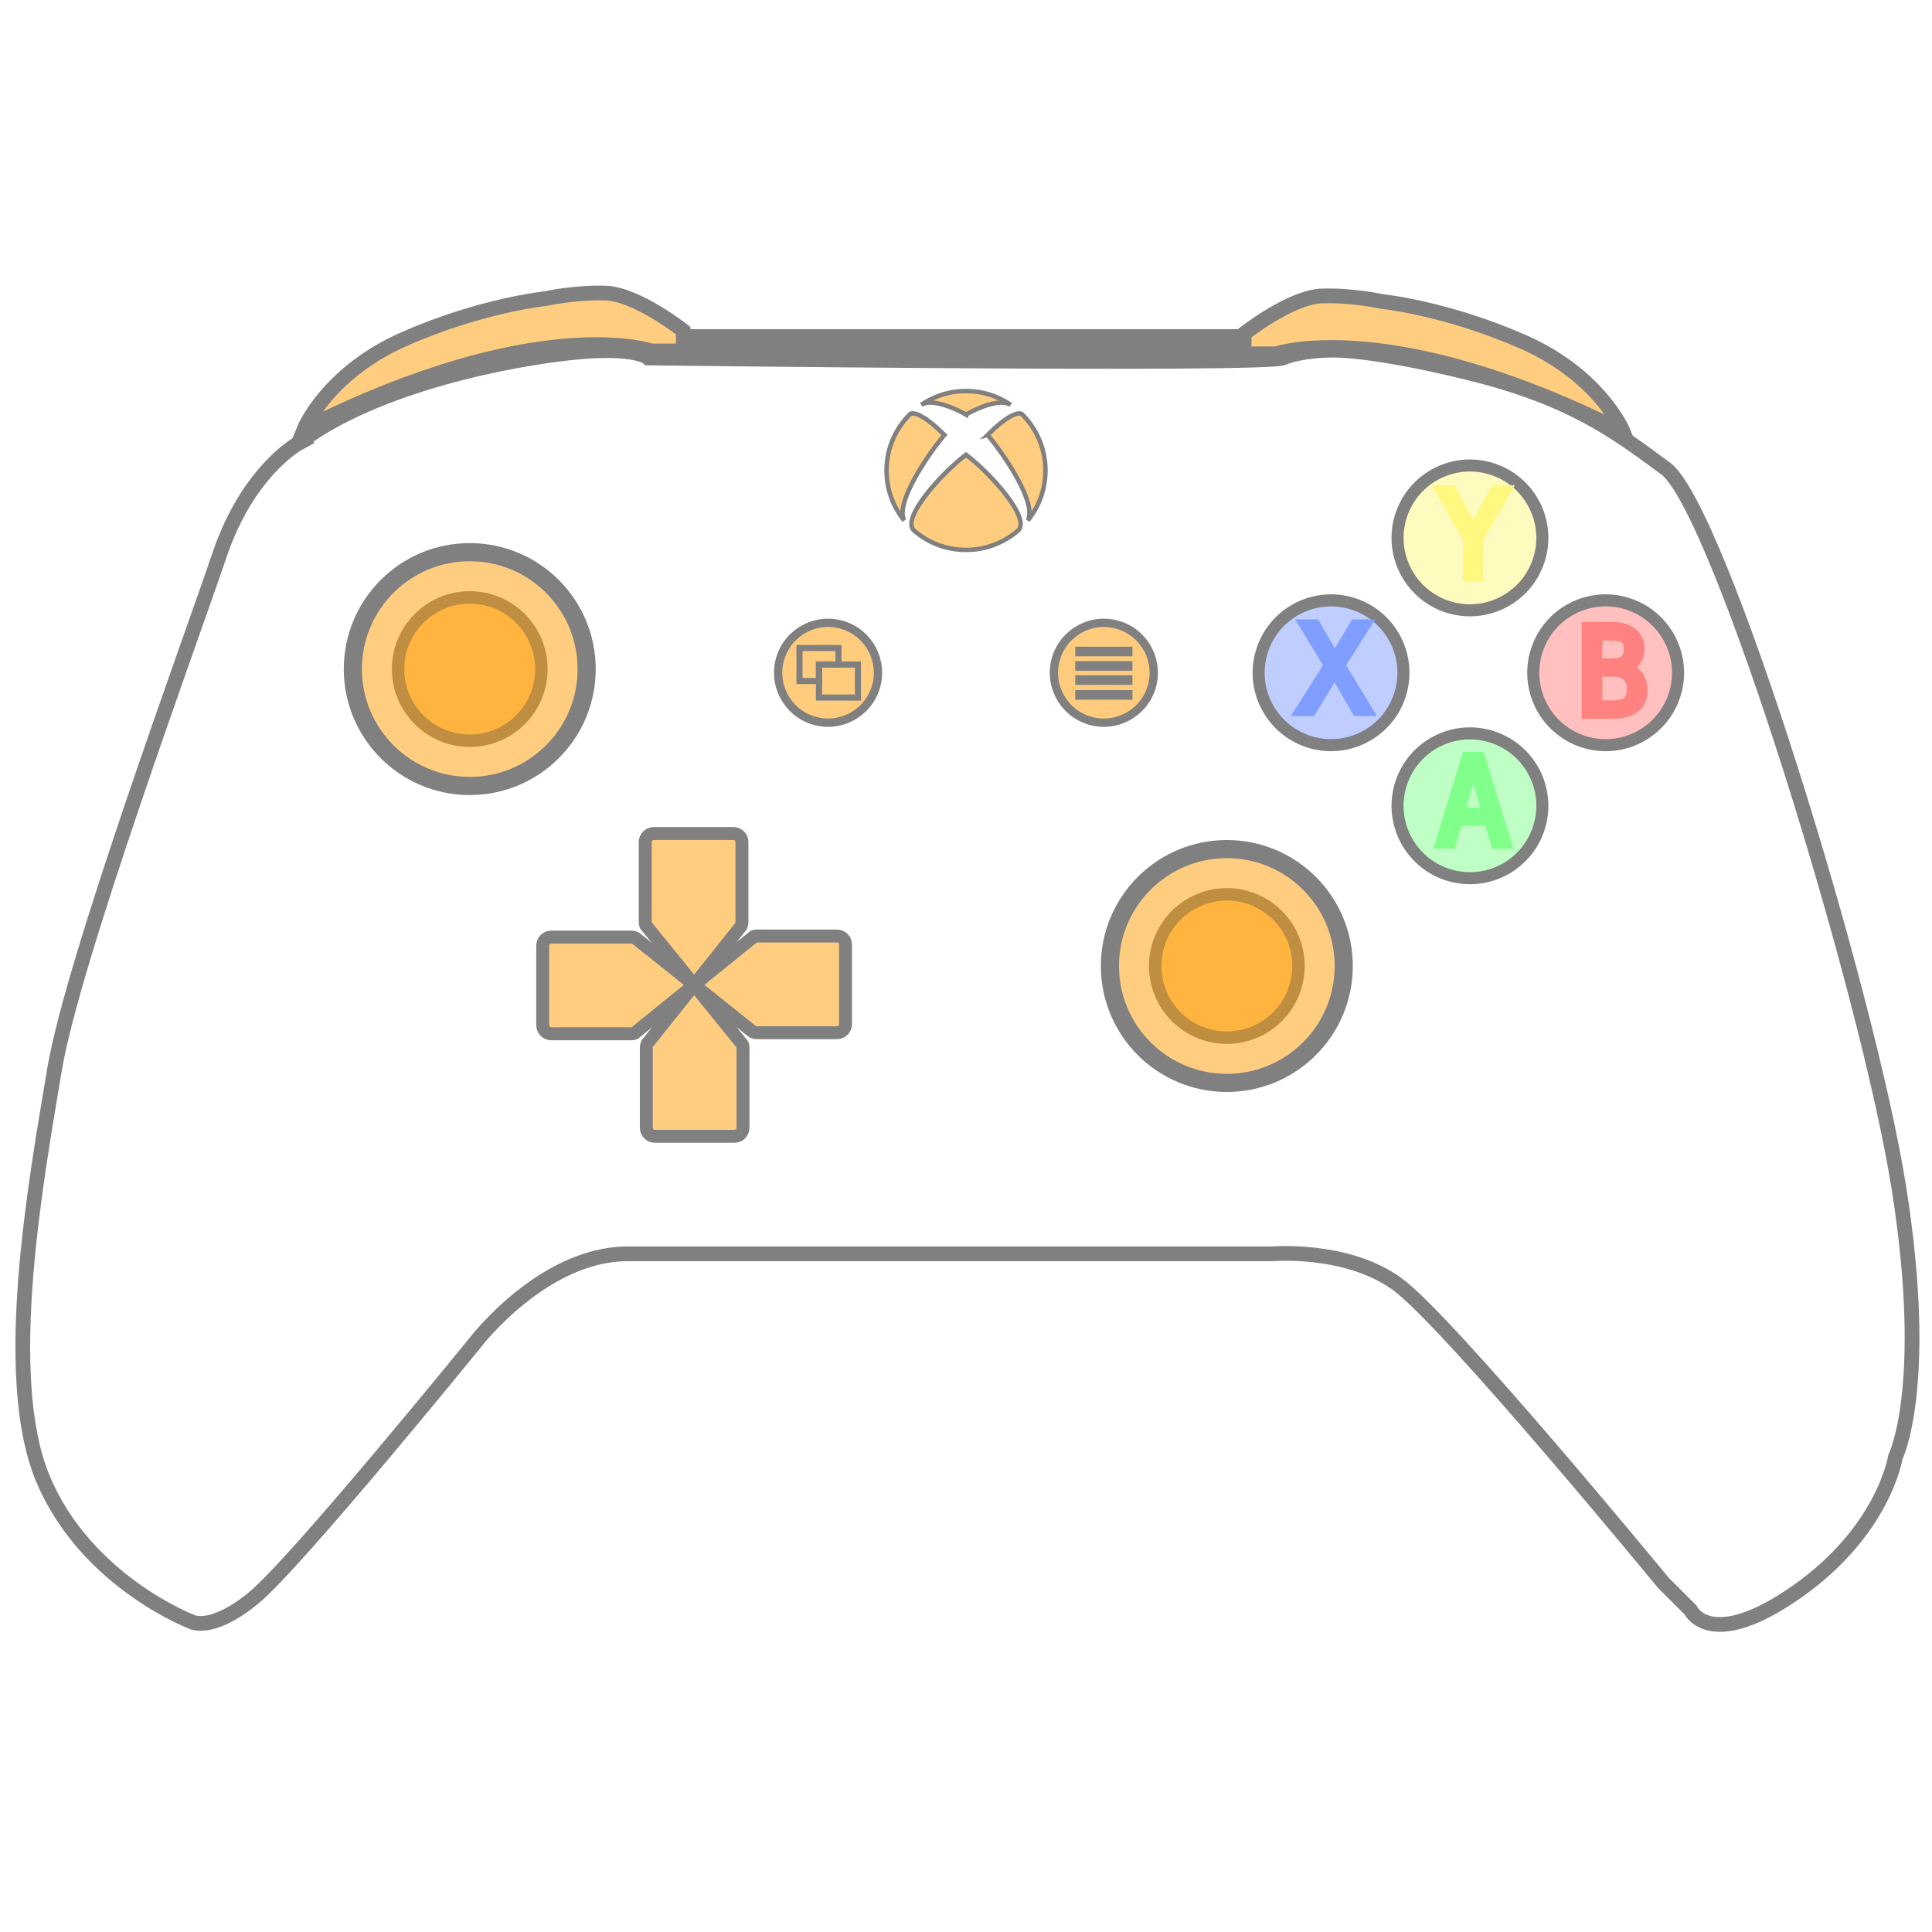
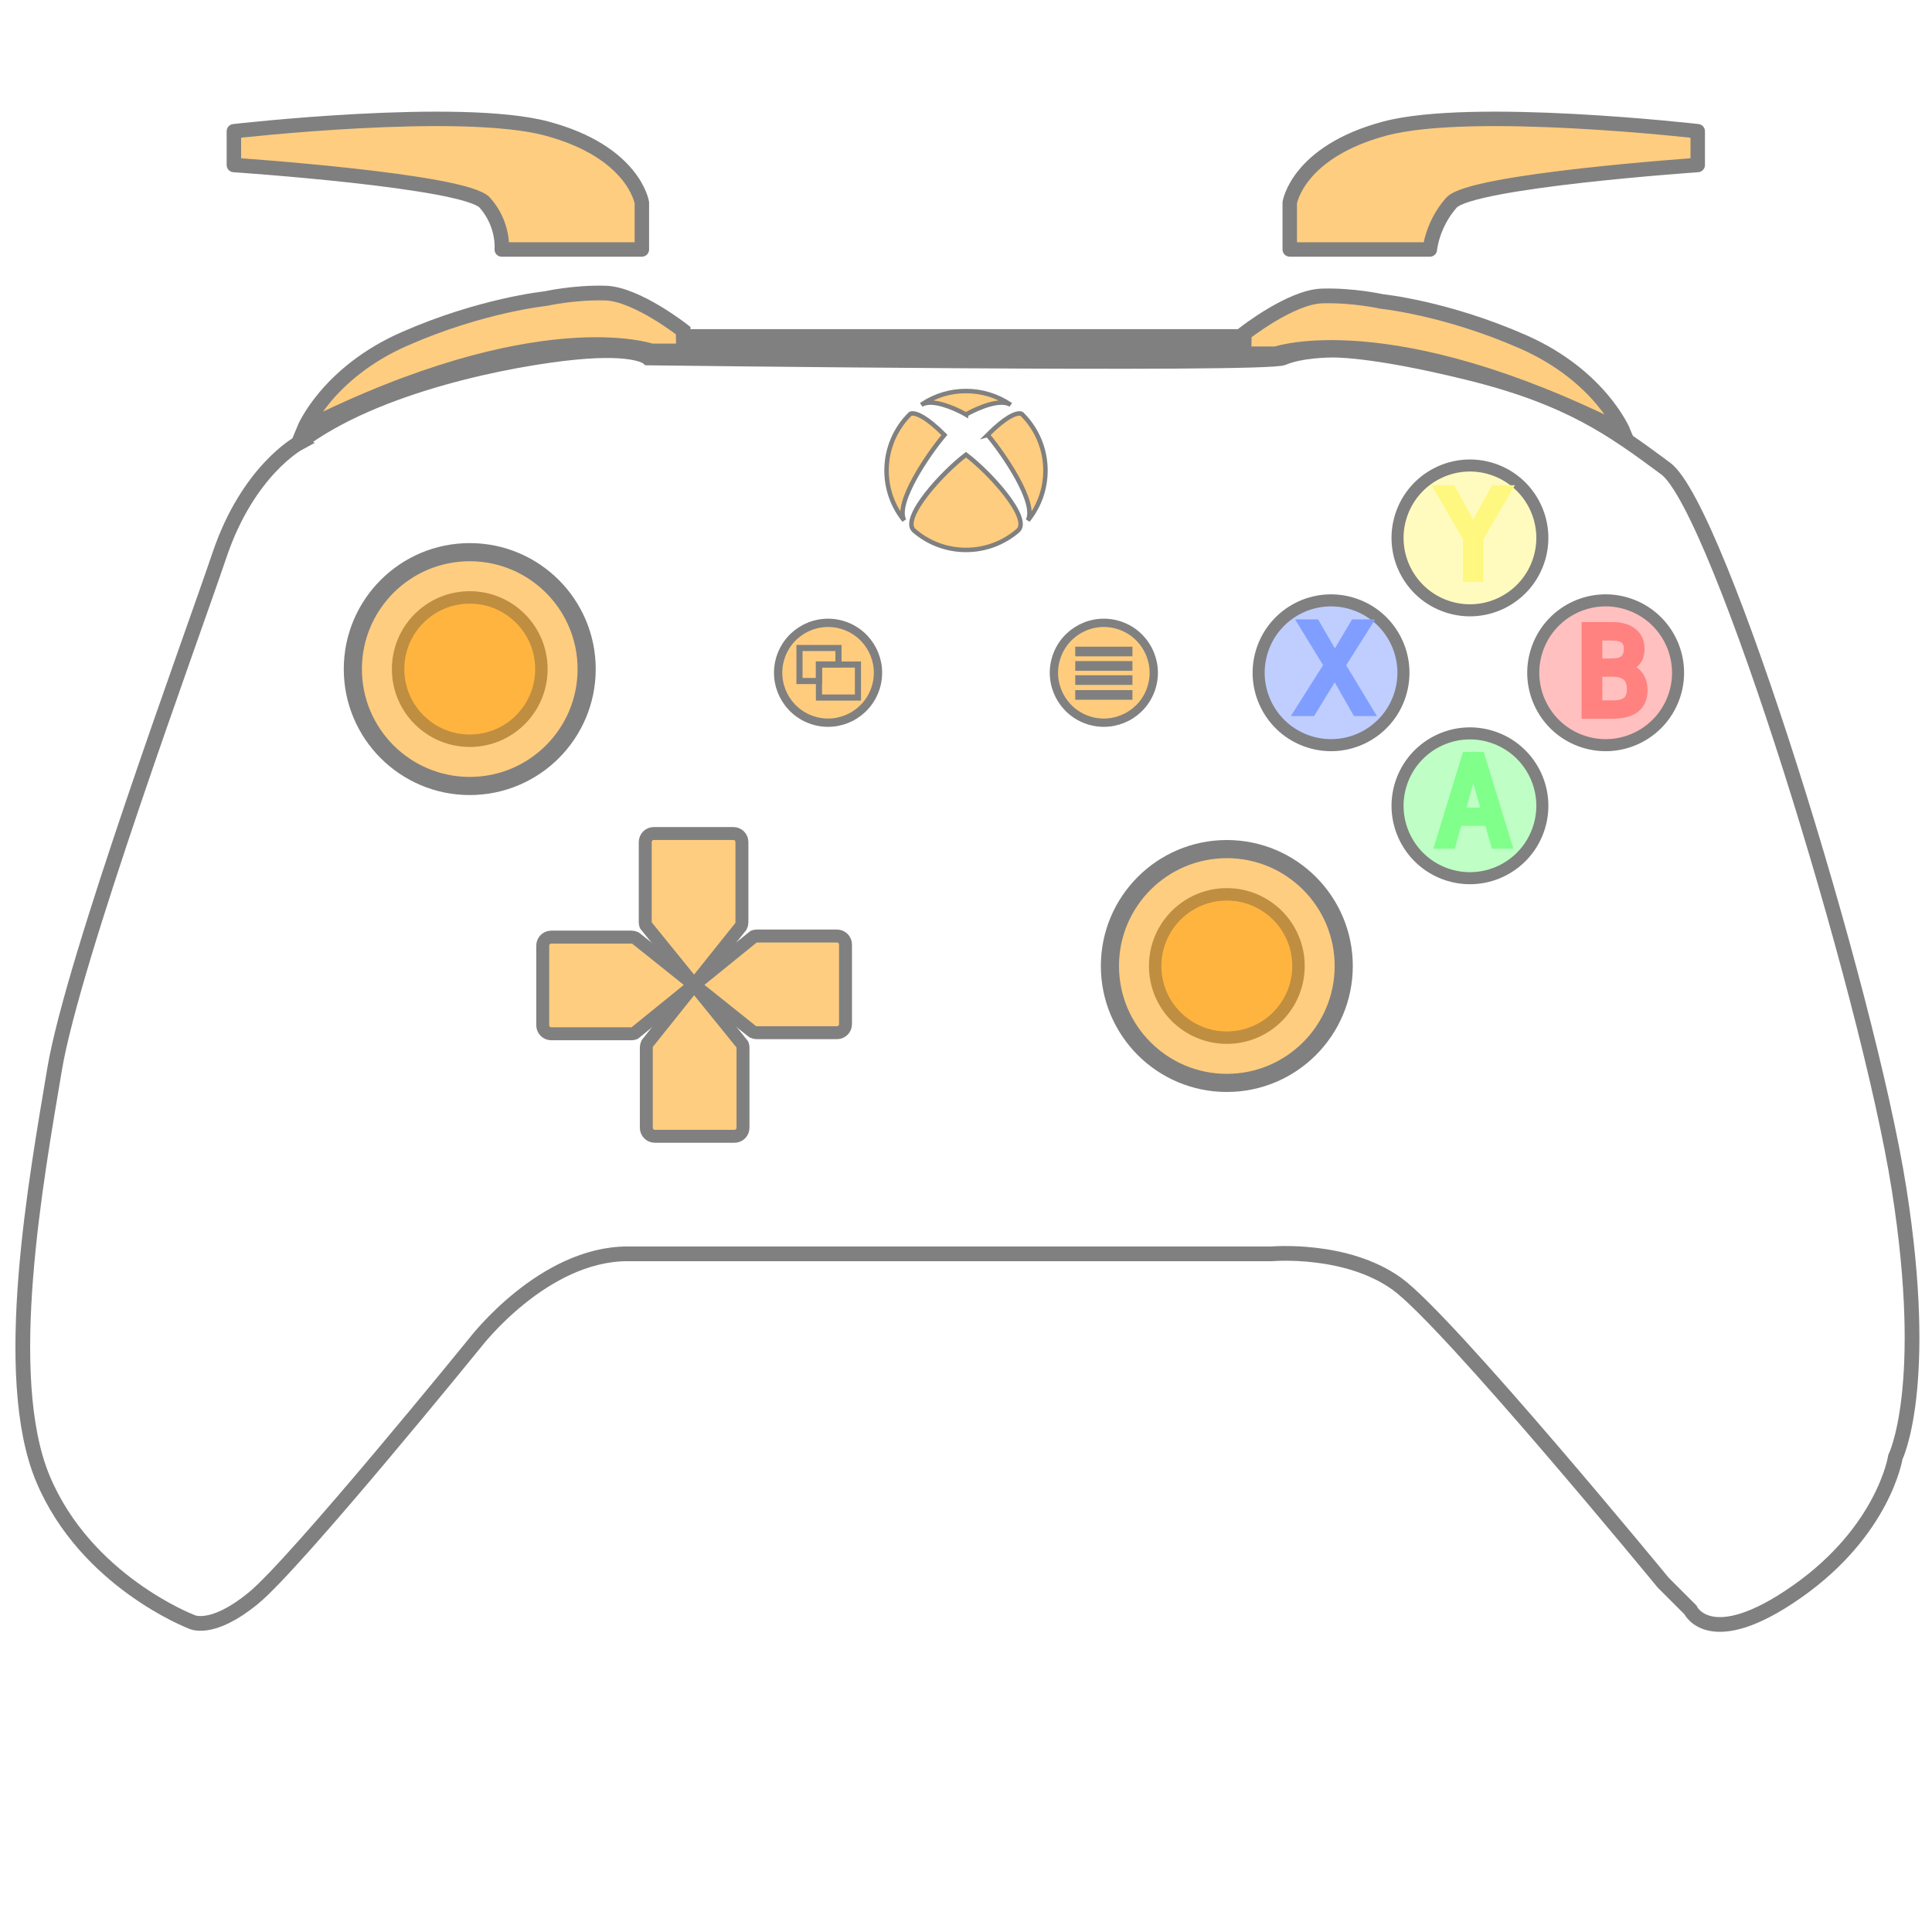
<svg xmlns="http://www.w3.org/2000/svg" width="1024" height="1024" viewBox="0 0 270.933 270.933" version="1.1" id="svg1" xml:space="preserve">
  <defs id="defs1">
    <rect x="915.968" y="118.818" width="71.583" height="85.705" id="rect17" />
    <rect x="915.968" y="118.818" width="10.569" height="21.223" id="rect17-9" />
    <rect x="915.968" y="118.818" width="10.569" height="21.223" id="rect17-9-5" />
    <rect x="915.968" y="118.818" width="71.583" height="85.705" id="rect17-2" />
  </defs>
  <g id="layer1" style="opacity:1">
    <g id="svg-gamepad_base_frame" style="opacity:1">
      <path style="opacity:1;mix-blend-mode:darken;fill:none;fill-opacity:1;stroke:#808080;stroke-width:2.065;stroke-linejoin:miter;stroke-dasharray:none;stroke-opacity:1;paint-order:normal" d="m 41.908,62.133 c 0,0 -7.106,3.826 -11.115,15.67 C 26.785,89.647 10.204,134.652 7.653,149.958 5.102,165.263 0,192.959 6.013,207.353 c 6.013,14.394 20.772,20.043 20.772,20.043 0,0 2.733,1.64 8.746,-3.28 6.013,-4.92 31.158,-35.895 31.158,-35.895 0,0 9.475,-12.39 21.318,-12.39 11.844,0 90.375,0 90.375,0 0,0 10.386,-0.911 17.492,4.191 7.106,5.102 37.353,41.908 37.353,41.908 l 3.826,3.826 c 0,0 2.733,6.013 14.941,-2.551 12.208,-8.564 13.804,-18.864 13.804,-18.864 0,0 4.896,-9.792 0.515,-37.622 -4.381,-27.83 -25.253,-95.471 -32.726,-101.011 -7.473,-5.54 -13.572,-9.953 -27.602,-13.415 -14.03,-3.462 -19.314,-3.189 -19.314,-3.189 0,0 -4.191,0 -6.742,1.093 -2.551,1.093 -89.034,0 -89.034,0 0,0 -1.611,-1.625 -10.243,-0.788 -8.632,0.837 -27.889,4.444 -38.746,12.723 z" id="path18" />
-       <rect style="opacity:1;mix-blend-mode:darken;fill:none;fill-opacity:1;stroke:#808080;stroke-width:2.072;stroke-linejoin:miter;stroke-dasharray:none;stroke-opacity:1;paint-order:normal" id="rect19" width="74.807" height="1.542" x="97.801" y="47.195" ry="0" />
+       <rect style="opacity:1;mix-blend-mode:darken;fill:none;fill-opacity:1;stroke:#808080;stroke-width:2.081;stroke-linejoin:miter;stroke-dasharray:none;stroke-opacity:1;paint-order:normal" id="rect19" width="75.585" height="1.539" x="97.341" y="47.197" ry="0" />
    </g>
    <path style="opacity:1;mix-blend-mode:darken;fill:#ff9c00;fill-opacity:0.497;stroke:#808080;stroke-width:2.065;stroke-linejoin:miter;stroke-dasharray:none;stroke-opacity:1;paint-order:normal" d="m 42.646,60.169 c 0,0 3.221,-7.859 14.044,-12.626 10.823,-4.767 19.842,-5.669 19.842,-5.669 0,0 3.994,-0.902 8.375,-0.773 4.381,0.129 10.898,5.26 10.898,5.26 l 0.053,2.857 H 91.348 c 0,0 -15.847,-5.54 -48.702,10.951 z" id="svg-gamepad-btn-lb" />
    <path style="opacity:1;mix-blend-mode:darken;fill:#ff9c00;fill-opacity:0.497;stroke:#808080;stroke-width:2.065;stroke-linejoin:miter;stroke-dasharray:none;stroke-opacity:1;paint-order:normal" d="m 227.652,60.572 c 0,0 -3.221,-7.859 -14.044,-12.626 -10.823,-4.767 -19.841,-5.669 -19.841,-5.669 0,0 -3.994,-0.902 -8.375,-0.773 -4.381,0.129 -10.898,5.26 -10.898,5.26 l -0.053,2.857 h 4.509 c 0,0 15.847,-5.54 48.702,10.951 z" id="svg-gamepad-btn-rb" />
-     <g id="svg-gamepad-g-leftstick" style="opacity:1;mix-blend-mode:darken;stroke-linejoin:miter;paint-order:normal">
+     <g id="svg-gamepad-leftstick-g" style="opacity:1;mix-blend-mode:darken;stroke-linejoin:miter;paint-order:normal">
      <ellipse style="opacity:1;fill:#ff9c00;fill-opacity:0.503;stroke:#808080;stroke-width:1.743;stroke-linejoin:miter;stroke-dasharray:none;stroke-opacity:1;paint-order:normal" id="svg-gamepad-leftstick" cx="65.875" cy="93.828" rx="10.049" ry="10.049" />
      <circle style="display:inline;opacity:1;fill:#ff9c00;fill-opacity:0.503;stroke:#808080;stroke-width:2.543;stroke-linejoin:miter;stroke-dasharray:none;stroke-opacity:1;paint-order:normal" id="svg-gamepad-btn-leftstick" cx="65.875" cy="93.828" r="16.394" />
    </g>
-     <g id="svg-gamepad-g-rightstick" transform="translate(106.1682,41.63848)" style="opacity:1;mix-blend-mode:darken;stroke-linejoin:miter;paint-order:normal">
+     <g id="svg-gamepad-rightstick-g" transform="translate(106.1682,41.63848)" style="opacity:1;mix-blend-mode:darken;stroke-linejoin:miter;paint-order:normal">
      <circle style="opacity:1;fill:#ff9c00;fill-opacity:0.503;stroke:#808080;stroke-width:1.743;stroke-linejoin:miter;stroke-dasharray:none;stroke-opacity:1;paint-order:normal" id="svg-gamepad-rightstick" cx="65.875" cy="93.828" r="10.049" />
      <circle style="fill:#ff9c00;fill-opacity:0.503;stroke:#808080;stroke-width:2.543;stroke-linejoin:miter;stroke-dasharray:none;stroke-opacity:1;paint-order:normal" id="svg-gamepad-btn-rightstick" cx="65.875" cy="93.828" r="16.394" />
    </g>
    <path d="m 128.135,74.365 a 11.093,11.093 0 0 0 7.332,2.755 11.105,11.105 0 0 0 7.337,-2.755 c 1.743,-1.775 -4.008,-8.086 -7.337,-10.601 -3.326,2.515 -9.081,8.826 -7.334,10.601 z m 10.362,-13.376 c 2.321,2.75 6.948,9.577 5.641,11.989 a 11.089,11.089 0 0 0 2.47,-6.996 11.095,11.095 0 0 0 -3.315,-7.925 c 0,0 -0.026,-0.02 -0.076,-0.039 a 0.764,0.764 0 0 0 -0.261,-0.042 c -0.55,0 -1.844,0.403 -4.462,3.014 z m -10.78,-2.971 c -0.053,0.019 -0.076,0.038 -0.08,0.039 a 11.101,11.101 0 0 0 -3.313,7.925 c 0,2.651 0.927,5.082 2.47,6.995 -1.299,-2.42 3.325,-9.241 5.647,-11.988 -2.618,-2.613 -3.914,-3.014 -4.462,-3.014 a 0.673,0.673 0 0 0 -0.261,0.043 v -0.002 z m 7.749,0.116 c 0,0 -2.734,-1.6 -4.869,-1.676 -0.839,-0.03 -1.352,0.274 -1.413,0.314 1.992,-1.337 4.109,-1.937 6.269,-1.937 h 0.013 c 2.167,0 4.276,0.599 6.282,1.935 -0.062,-0.042 -0.57,-0.345 -1.411,-0.314 -2.136,0.076 -4.871,1.671 -4.871,1.671 v 0.004 z" p-id="7437" id="svg-gamepad-btn-guide" style="opacity:1;mix-blend-mode:darken;fill:#ff9c00;fill-opacity:0.5;stroke:#808080;stroke-width:0.626;stroke-linejoin:miter;stroke-opacity:1;paint-order:normal;stroke-dasharray:none" />
    <g id="svg-gamepad-btn-select-g" style="opacity:1;fill:none;fill-opacity:0">
      <path style="display:inline;fill:#ff9c00;fill-opacity:0.504;stroke:#808080;stroke-width:1.165;stroke-dasharray:none;stroke-opacity:1" id="svg-gamepad-btn-select" d="m 152.601,100.991 a 7,7 0 0 1 -4.46,-8.815 7,7 0 0 1 8.797,-4.496 7,7 0 0 1 4.531,8.779 7,7 0 0 1 -8.761,4.567 z" />
      <rect style="opacity:1;fill:none;fill-opacity:0;stroke:#808080;stroke-width:1;stroke-dasharray:none;stroke-opacity:1" id="rect16" width="7.022" height="0.354" x="151.286" y="91.187" />
      <rect style="opacity:1;fill:none;fill-opacity:0;stroke:#808080;stroke-width:1;stroke-dasharray:none;stroke-opacity:1" id="rect16-2" width="7.022" height="0.354" x="151.286" y="93.208" />
      <rect style="opacity:1;fill:none;fill-opacity:0;stroke:#808080;stroke-width:1;stroke-dasharray:none;stroke-opacity:1" id="rect16-6" width="7.022" height="0.354" x="151.286" y="95.193" />
      <rect style="opacity:1;fill:none;fill-opacity:0;stroke:#808080;stroke-width:1;stroke-dasharray:none;stroke-opacity:1" id="rect16-1" width="7.022" height="0.354" x="151.286" y="97.275" />
    </g>
    <g id="svg-gamepad-btn-share-g" style="opacity:1;fill:none;fill-opacity:0.497">
      <path style="fill:#ff9c00;fill-opacity:0.504;stroke:#808080;stroke-width:1.165;stroke-dasharray:none;stroke-opacity:1" id="svg-gamepad-btn-share" d="m 113.928,100.991 a 7,7 0 0 1 -4.46,-8.815 7,7 0 0 1 8.797,-4.496 7,7 0 0 1 4.531,8.779 7,7 0 0 1 -8.761,4.567 z" />
      <path d="m 112.115,90.87 v 4.633 h 2.733 v -2.317 h 2.733 v -2.317 z" style="opacity:1;fill:none;fill-opacity:0.497;stroke:#808080;stroke-width:0.86;stroke-opacity:1" id="path11" />
      <path d="m 114.848,93.187 v 2.317 2.317 h 5.466 v -4.633 h -2.733 z" style="fill:none;fill-opacity:0.497;stroke:#808080;stroke-width:0.86;stroke-opacity:1" id="path10" />
    </g>
    <g id="svg-gamepad-btn-west" transform="translate(0.6377301)" style="opacity:1">
      <path style="opacity:1;fill:#809eff;fill-opacity:0.5;stroke:#808080;stroke-width:1.69;stroke-dasharray:none;stroke-opacity:1" id="svg-gamepad-btn-west-frame" d="m 182.837,103.984 a 10.152,10.152 0 0 1 -6.469,-12.784 10.152,10.152 0 0 1 12.758,-6.52 10.152,10.152 0 0 1 6.571,12.732 10.152,10.152 0 0 1 -12.705,6.623 z" />
      <text xml:space="preserve" transform="matrix(1.301978,0,0,1.301978,-1011.226,-69.57763)" id="text16" style="font-style:normal;font-variant:normal;font-weight:normal;font-stretch:normal;font-size:13.006px;font-family:Consolas;-inkscape-font-specification:'Consolas, Normal';font-variant-ligatures:normal;font-variant-caps:normal;font-variant-numeric:normal;font-variant-east-asian:normal;text-align:start;writing-mode:lr-tb;direction:ltr;white-space:pre;shape-inside:url(#rect17);display:inline;opacity:1;fill:#809dff;fill-opacity:1;stroke:#809eff;stroke-width:0.933;stroke-dasharray:none;stroke-opacity:1">
        <tspan x="915.967" y="130.103" id="tspan1">X
</tspan>
      </text>
    </g>
    <g id="svg-gamepad-btn-north" style="opacity:1">
      <path style="fill:#fff980;fill-opacity:0.5;stroke:#808080;stroke-width:1.69;stroke-dasharray:none;stroke-opacity:1" id="svg-gamepad-btn-north-frame" d="m 202.954,85.072 a 10.152,10.152 0 0 1 -6.469,-12.784 10.152,10.152 0 0 1 12.758,-6.52 10.152,10.152 0 0 1 6.571,12.732 10.152,10.152 0 0 1 -12.705,6.623 z" />
      <text xml:space="preserve" transform="matrix(1.301978,0,0,1.301978,-991.0666,-88.39244)" id="text16-9" style="font-style:normal;font-variant:normal;font-weight:normal;font-stretch:normal;font-size:13.006px;font-family:Consolas;-inkscape-font-specification:'Consolas, Normal';font-variant-ligatures:normal;font-variant-caps:normal;font-variant-numeric:normal;font-variant-east-asian:normal;text-align:start;writing-mode:lr-tb;direction:ltr;white-space:pre;shape-inside:url(#rect17-9);display:inline;opacity:1;fill:#fff980;fill-opacity:1;stroke:#fff880;stroke-width:0.933;stroke-dasharray:none;stroke-opacity:1">
        <tspan x="915.967" y="130.103" id="tspan2">Y
</tspan>
      </text>
    </g>
    <g id="svg-gamepad-btn-east" transform="translate(-0.5466258)" style="opacity:1">
      <path style="fill:#ff8280;fill-opacity:0.5;stroke:#808080;stroke-width:1.69;stroke-dasharray:none;stroke-opacity:1" id="svg-gamepad-btn-east-frame" d="m 222.531,103.984 a 10.152,10.152 0 0 1 -6.469,-12.784 10.152,10.152 0 0 1 12.759,-6.52 10.152,10.152 0 0 1 6.572,12.732 10.152,10.152 0 0 1 -12.706,6.623 z" />
      <text xml:space="preserve" transform="matrix(1.301978,0,0,1.301978,-970.9846,-69.20123)" id="text16-9-8" style="font-style:normal;font-variant:normal;font-weight:normal;font-stretch:normal;font-size:13.006px;font-family:Consolas;-inkscape-font-specification:'Consolas, Normal';font-variant-ligatures:normal;font-variant-caps:normal;font-variant-numeric:normal;font-variant-east-asian:normal;text-align:start;writing-mode:lr-tb;direction:ltr;white-space:pre;shape-inside:url(#rect17-9-5);display:inline;fill:#ff8280;fill-opacity:1;stroke:#ff8280;stroke-width:0.933;stroke-dasharray:none;stroke-opacity:1">
        <tspan x="915.967" y="130.103" id="tspan3">B
</tspan>
      </text>
    </g>
    <g id="svg-gamepad-btn-south" style="opacity:1">
      <path style="fill:#80ff8c;fill-opacity:0.5;stroke:#808080;stroke-width:1.69;stroke-dasharray:none;stroke-opacity:1" id="svg-gamepad-btn-south-frame" d="m 202.954,122.639 a 10.152,10.152 0 0 1 -6.469,-12.784 10.152,10.152 0 0 1 12.758,-6.52 10.152,10.152 0 0 1 6.571,12.732 10.152,10.152 0 0 1 -12.705,6.623 z" />
      <text xml:space="preserve" transform="matrix(1.301978,0,0,1.301978,-991.0527,-50.97715)" id="text16-6" style="font-style:normal;font-variant:normal;font-weight:normal;font-stretch:normal;font-size:13.006px;font-family:Consolas;-inkscape-font-specification:'Consolas, Normal';font-variant-ligatures:normal;font-variant-caps:normal;font-variant-numeric:normal;font-variant-east-asian:normal;text-align:start;writing-mode:lr-tb;direction:ltr;white-space:pre;shape-inside:url(#rect17-2);display:inline;fill:#80ff8c;fill-opacity:1;stroke:#80ff8b;stroke-width:0.933;stroke-dasharray:none;stroke-opacity:1">
        <tspan x="915.967" y="130.103" id="tspan4">A
</tspan>
      </text>
    </g>
    <g id="g37" style="opacity:1">
      <path d="m 91.685,116.887 c -0.665,0 -1.2,0.535 -1.2,1.2 v 11.247 c 0,0.147 0.028,0.287 0.076,0.417 5.64e-4,0.002 9.79e-4,0.003 0.002,0.005 l 0.482,0.594 6.295,7.767 6.31,-7.894 0.238,-0.298 c 0.013,-0.024 0.026,-0.048 0.038,-0.072 0.075,-0.157 0.117,-0.333 0.117,-0.519 v -11.247 c 0,-0.665 -0.535,-1.2 -1.2,-1.2 z" style="opacity:1;fill:#ff9c00;fill-opacity:0.503;stroke:#808080;stroke-width:1.815;stroke-linejoin:round;stroke-miterlimit:0;stroke-opacity:1" id="svg-gamepad-dpad-up" />
      <path d="m 102.994,159.348 c 0.665,0 1.2,-0.535 1.2,-1.2 v -11.247 c 0,-0.147 -0.028,-0.287 -0.076,-0.417 -5.7e-4,-0.002 -9.8e-4,-0.003 -0.002,-0.005 l -0.482,-0.594 -6.295,-7.767 -6.31,7.894 -0.238,0.298 c -0.013,0.024 -0.026,0.048 -0.038,0.072 -0.075,0.157 -0.117,0.333 -0.117,0.519 v 11.247 c 0,0.665 0.535,1.2 1.2,1.2 z" style="opacity:1;fill:#ff9c00;fill-opacity:0.503;stroke:#808080;stroke-width:1.815;stroke-linejoin:round;stroke-miterlimit:0;stroke-opacity:1" id="svg-gamepad-dpad-down" />
      <path d="m 76.109,143.772 c 0,0.665 0.535,1.2 1.2,1.2 h 11.247 c 0.147,0 0.287,-0.028 0.417,-0.076 0.002,-5.6e-4 0.003,-9.8e-4 0.005,-0.002 l 0.594,-0.482 7.767,-6.295 -7.894,-6.31 -0.298,-0.238 c -0.024,-0.013 -0.048,-0.026 -0.072,-0.038 -0.157,-0.075 -0.333,-0.117 -0.519,-0.117 h -11.247 c -0.665,0 -1.2,0.535 -1.2,1.2 z" style="opacity:1;fill:#ff9c00;fill-opacity:0.503;stroke:#808080;stroke-width:1.815;stroke-linejoin:round;stroke-miterlimit:0;stroke-opacity:1" id="svg-gamepad-dpad-left" />
      <path d="m 118.57,132.462 c 0,-0.665 -0.535,-1.2 -1.2,-1.2 h -11.247 c -0.147,0 -0.287,0.028 -0.417,0.076 -0.002,5.6e-4 -0.003,9.8e-4 -0.005,0.002 l -0.594,0.482 -7.767,6.295 7.894,6.31 0.298,0.238 c 0.024,0.013 0.048,0.026 0.072,0.038 0.157,0.075 0.333,0.117 0.519,0.117 h 11.247 c 0.665,0 1.2,-0.535 1.2,-1.2 z" style="fill:#ff9c00;fill-opacity:0.503;stroke:#808080;stroke-width:1.815;stroke-linejoin:round;stroke-miterlimit:0;stroke-opacity:1" id="svg-gamepad-dpad-right" />
    </g>
+     <path style="opacity:1;fill:#ff9c00;fill-opacity:0.5;stroke:#808080;stroke-width:2.026;stroke-linejoin:round;stroke-dasharray:none;stroke-opacity:1" d="m 32.798,18.403 c 0,0 31.704,-3.644 43.912,-0.364 12.208,3.28 13.301,10.386 13.301,10.386 l -1e-5,6.56 h -19.649 c 0,0 0.364,-3.462 -2.369,-6.56 -2.733,-3.098 -35.195,-5.284 -35.195,-5.284 z" id="svg-gamepad-lefttrigger" />
+     <path style="fill:#ff9c00;fill-opacity:0.5;stroke:#808080;stroke-width:2.026;stroke-linejoin:round;stroke-dasharray:none;stroke-opacity:1" d="m 238.08,18.403 c 0,0 -31.704,-3.644 -43.912,-0.364 -12.208,3.28 -13.301,10.386 -13.301,10.386 v 6.56 h 19.649 c 0,0 0.289,-3.462 3.023,-6.56 2.733,-3.098 34.542,-5.284 34.542,-5.284 z" id="svg-gamepad-righttrigger" />
  </g>
</svg>
